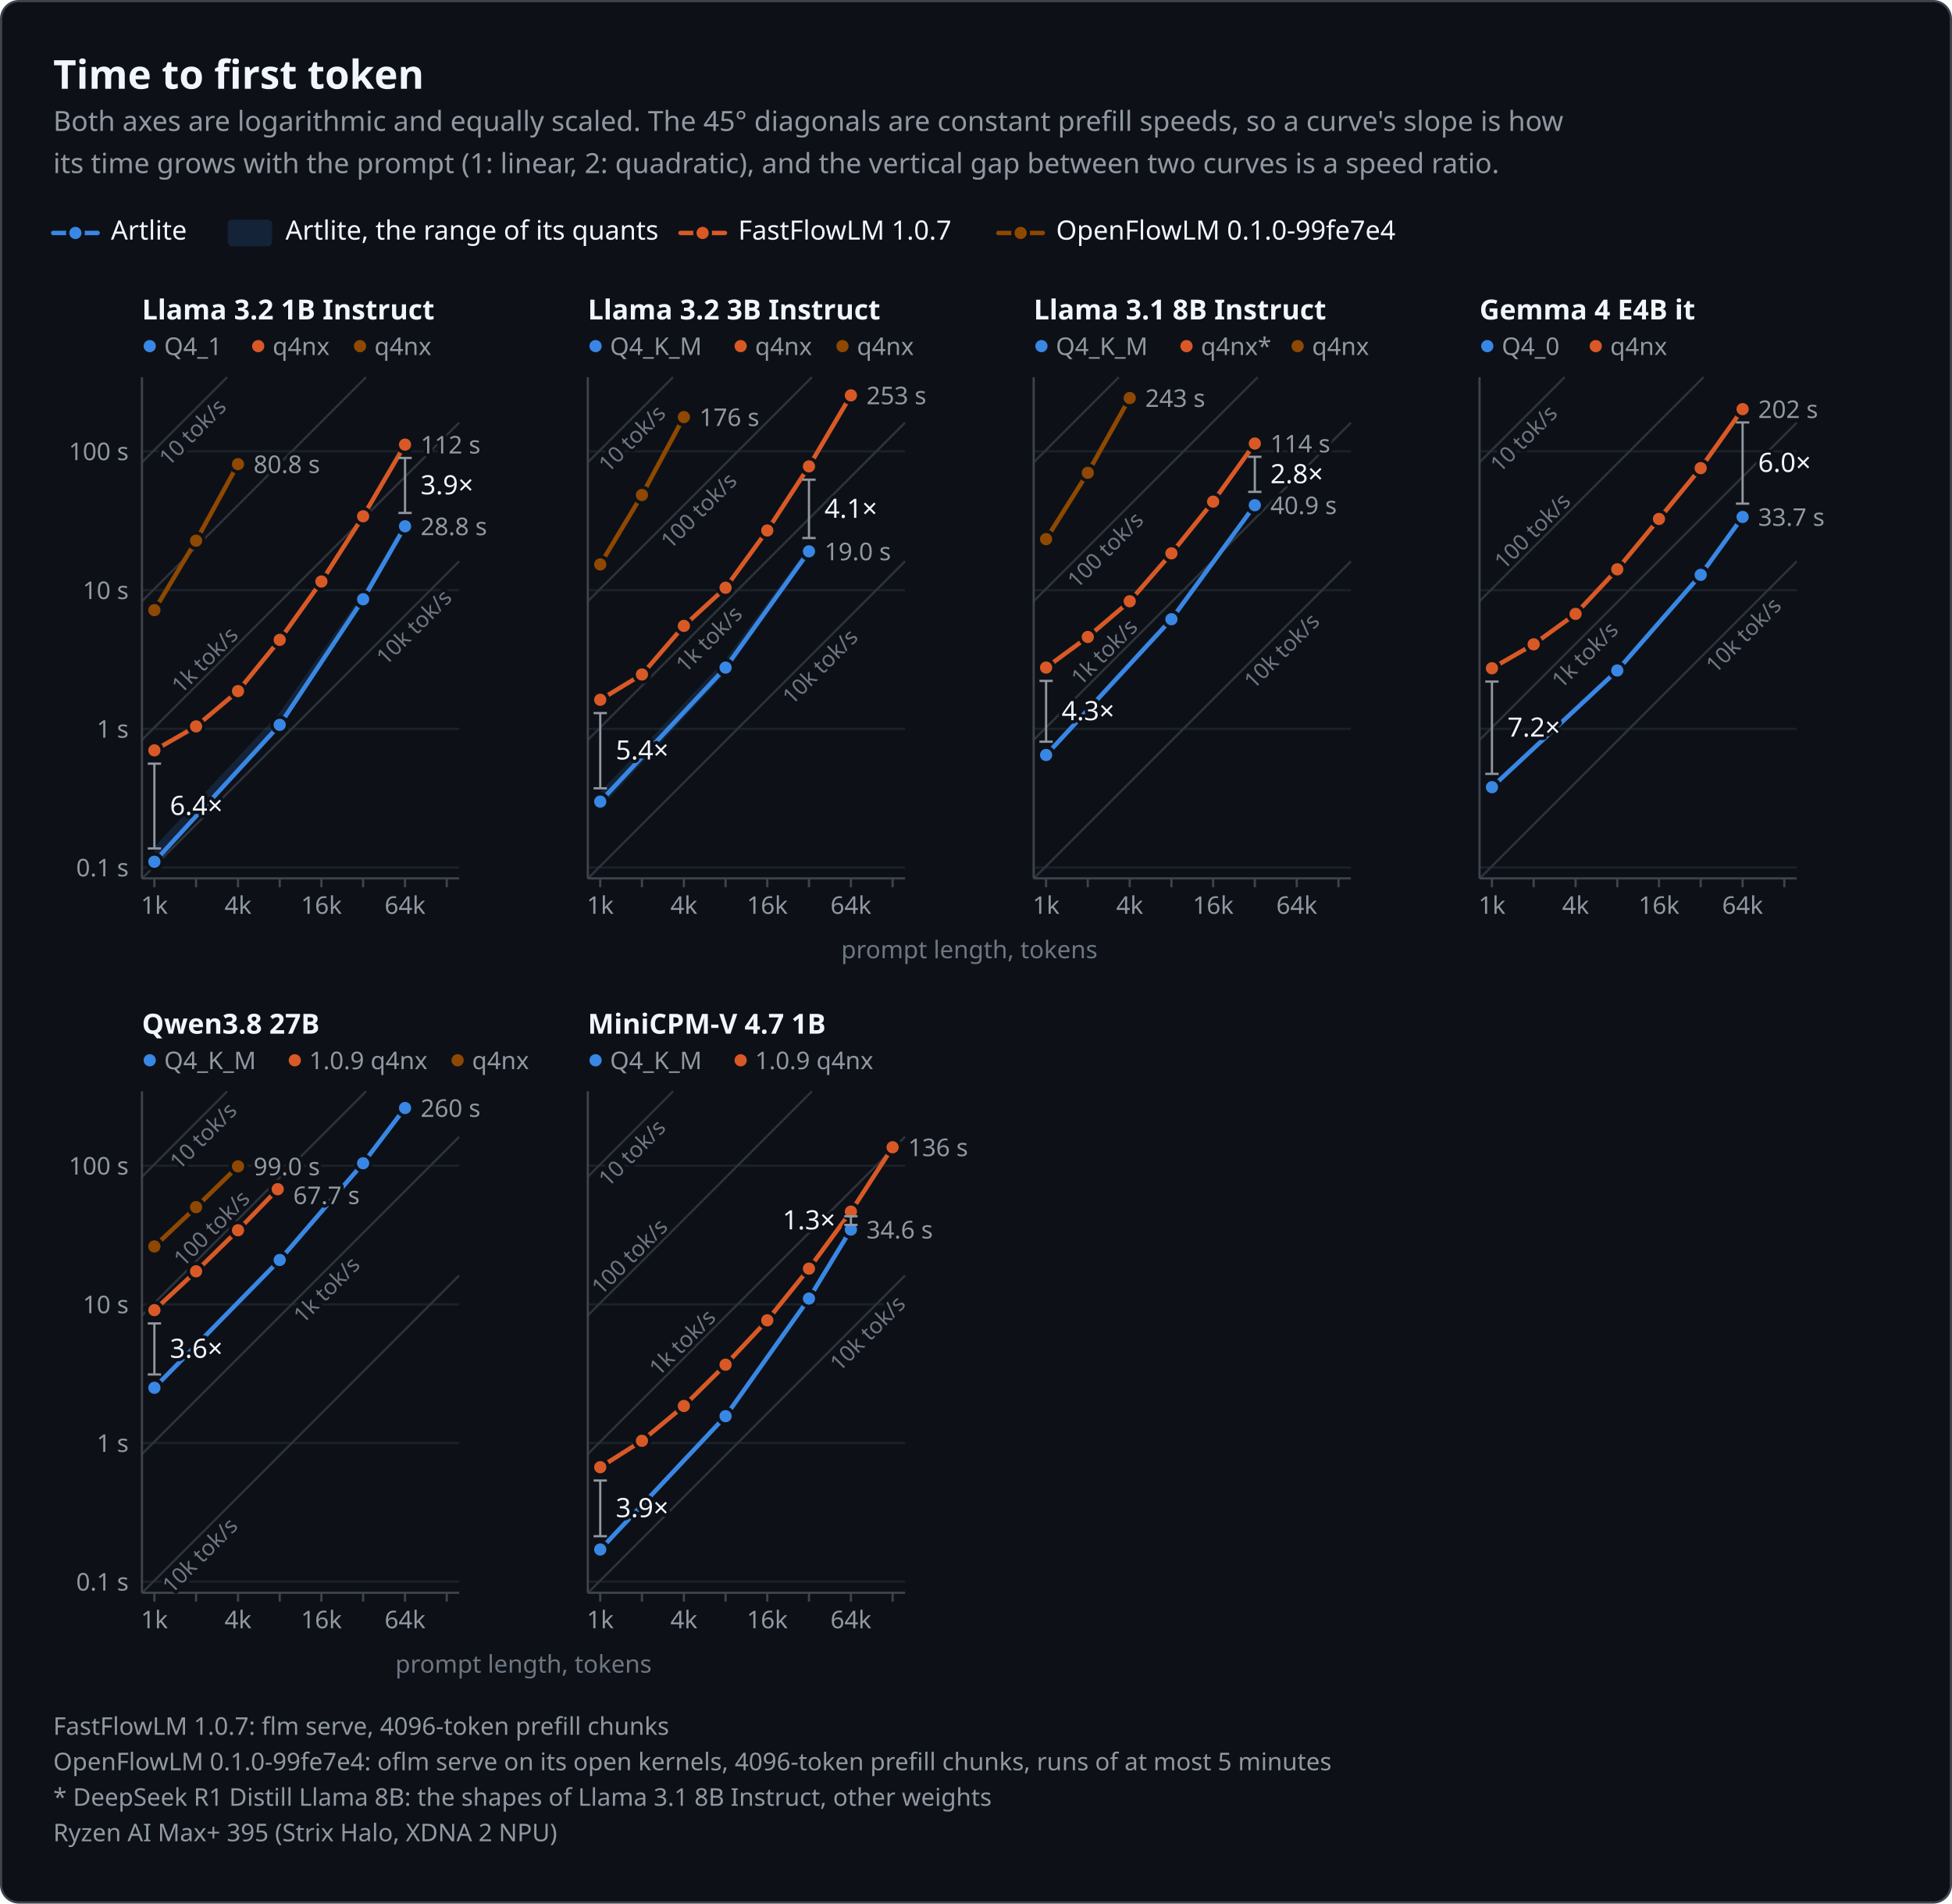
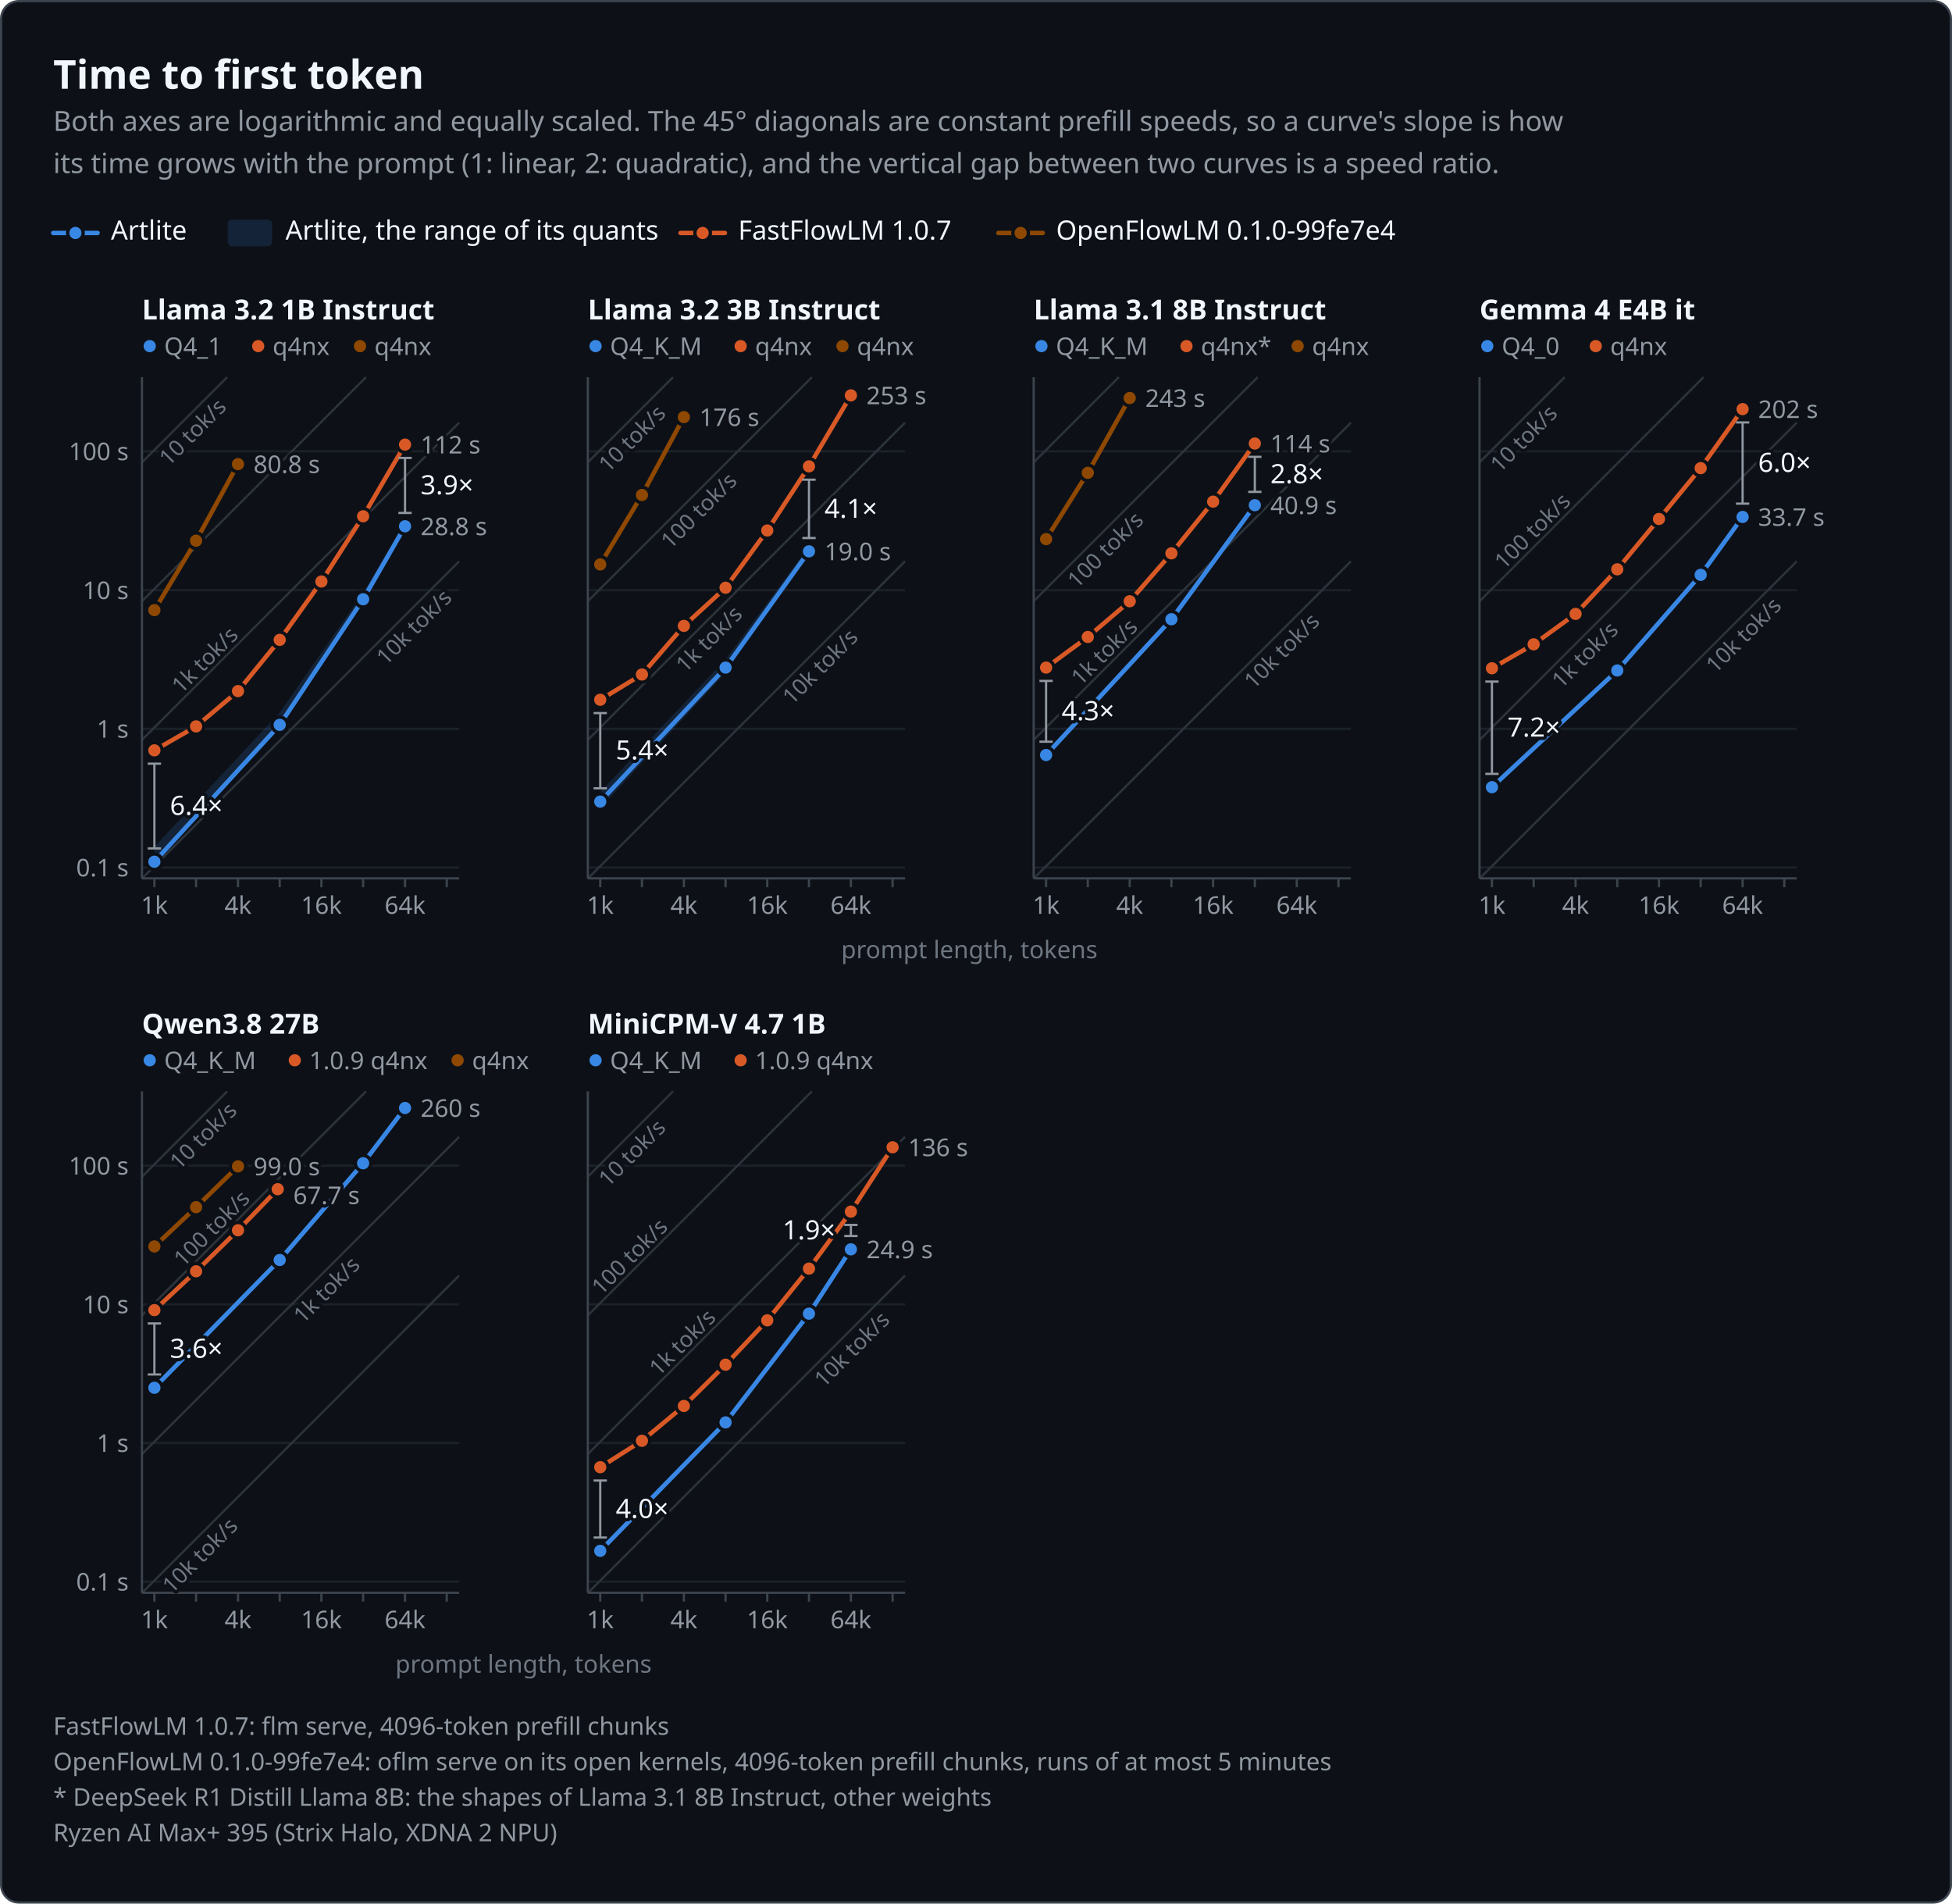
<svg xmlns="http://www.w3.org/2000/svg" width="880" height="858" viewBox="0 0 880 858" role="img" aria-labelledby="t d">
  <style>text{font-family:-apple-system, BlinkMacSystemFont, "Segoe UI", "Noto Sans", Helvetica, Arial, sans-serif;font-size:11px;fill:#9198a1;font-variant-numeric:tabular-nums}.title{font-size:18px;font-weight:600;fill:#f0f6fc}.sub{font-size:12.5px}.h{font-size:12.5px;font-weight:600;fill:#f0f6fc}.lbl{font-size:12px;fill:#f0f6fc}.lbl2{font-size:12px}.strong{font-weight:600;fill:#f0f6fc}.muted{fill:#6e7681}.small{font-size:10px}.halo{paint-order:stroke;stroke:#0d1117;stroke-width:3px;stroke-linejoin:round}.grid{stroke:#1b2129}.axis{stroke:#3d444d}.guide{stroke:#2d333b}.bracket{stroke:#9198a1;fill:none}.ft{fill:#1c5cab}.f0{fill:#3987e5}.l0{stroke:#3987e5;stroke-width:2;fill:none;stroke-linejoin:round;stroke-linecap:round}.d0{fill:#3987e5;stroke:#0d1117;stroke-width:1.5}.b0{fill:#3987e5;fill-opacity:.16}.f1{fill:#d95926}.l1{stroke:#d95926;stroke-width:2;fill:none;stroke-linejoin:round;stroke-linecap:round}.d1{fill:#d95926;stroke:#0d1117;stroke-width:1.5}.b1{fill:#d95926;fill-opacity:.16}.f2{fill:#199e70}.l2{stroke:#199e70;stroke-width:2;fill:none;stroke-linejoin:round;stroke-linecap:round}.d2{fill:#199e70;stroke:#0d1117;stroke-width:1.5}.b2{fill:#199e70;fill-opacity:.16}.f3{fill:#8f4801}.l3{stroke:#8f4801;stroke-width:2;fill:none;stroke-linejoin:round;stroke-linecap:round}.d3{fill:#8f4801;stroke:#0d1117;stroke-width:1.5}.b3{fill:#8f4801;fill-opacity:.16}</style>
  <rect x="0.5" y="0.5" width="879" height="857" rx="8" fill="#0d1117" stroke="#3d444d" />
  <text x="24.0" y="40.0" class="title">Time to first token</text>
  <text x="24.0" y="59.0" class="sub">Both axes are logarithmic and equally scaled. The 45° diagonals are constant prefill speeds, so a curve's slope is how</text>
  <text x="24.0" y="78.0" class="sub">its time grows with the prompt (1: linear, 2: quadratic), and the vertical gap between two curves is a speed ratio.</text>
  <line x1="24.0" y1="105.0" x2="44.0" y2="105.0" class="l0" />
  <circle cx="34" cy="105" r="3.5" class="d0" />
  <text x="50.0" y="108.0" class="lbl">Artlite</text>
  <rect x="102.672" y="99" width="20" height="12" rx="2" class="b0" />
  <text x="128.7" y="108.0" class="lbl">Artlite, the range of its quants</text>
  <line x1="306.8" y1="105.0" x2="326.8" y2="105.0" class="l1" />
  <circle cx="316.756" cy="105" r="3.5" class="d1" />
  <text x="332.8" y="108.0" class="lbl">FastFlowLM 1.0.7</text>
  <line x1="450.1" y1="105.0" x2="470.1" y2="105.0" class="l3" />
  <circle cx="460.12" cy="105" r="3.5" class="d3" />
  <text x="476.1" y="108.0" class="lbl">OpenFlowLM 0.1.0-99fe7e4</text>
  <text x="64.0" y="144.0" class="h">Llama 3.2 1B Instruct</text>
  <circle cx="67.5" cy="156.0" r="3.5" class="d0" />
  <text x="74.0" y="160.0">Q4_1</text>
  <circle cx="116.4" cy="156.0" r="3.5" class="d1" />
  <text x="122.9" y="160.0">q4nx</text>
  <circle cx="162.3" cy="156.0" r="3.5" class="d3" />
  <text x="168.8" y="160.0">q4nx</text>
  <line x1="64.0" y1="391.0" x2="207.0" y2="391.0" class="grid" />
  <text x="58.0" y="395.0" text-anchor="end">0.1 s</text>
  <line x1="64.0" y1="328.5" x2="207.0" y2="328.5" class="grid" />
  <text x="58.0" y="332.5" text-anchor="end">1 s</text>
  <line x1="64.0" y1="266.0" x2="207.0" y2="266.0" class="grid" />
  <text x="58.0" y="270.0" text-anchor="end">10 s</text>
  <line x1="64.0" y1="203.4" x2="207.0" y2="203.4" class="grid" />
  <text x="58.0" y="207.4" text-anchor="end">100 s</text>
  <line x1="64.0" y1="208.4" x2="102.4" y2="170.0" class="guide" />
  <line x1="64.0" y1="271.0" x2="165.0" y2="170.0" class="guide" />
  <line x1="64.0" y1="333.5" x2="207.0" y2="190.5" class="guide" />
  <line x1="64.1" y1="395.9" x2="207.0" y2="253.0" class="guide" />
  <line x1="64.0" y1="395.9" x2="207.0" y2="395.9" class="axis" />
  <line x1="64.0" y1="170.0" x2="64.0" y2="395.9" class="axis" />
  <line x1="69.6" y1="395.9" x2="69.6" y2="399.9" class="axis" />
  <text x="69.6" y="411.9" text-anchor="middle">1k</text>
  <line x1="88.4" y1="395.9" x2="88.4" y2="399.9" class="axis" />
  <line x1="107.3" y1="395.9" x2="107.3" y2="399.9" class="axis" />
  <text x="107.3" y="411.9" text-anchor="middle">4k</text>
  <line x1="126.1" y1="395.9" x2="126.1" y2="399.9" class="axis" />
  <line x1="144.9" y1="395.9" x2="144.9" y2="399.9" class="axis" />
  <text x="144.9" y="411.9" text-anchor="middle">16k</text>
  <line x1="163.7" y1="395.9" x2="163.7" y2="399.9" class="axis" />
  <line x1="182.6" y1="395.9" x2="182.6" y2="399.9" class="axis" />
  <text x="182.6" y="411.9" text-anchor="middle">64k</text>
  <line x1="201.4" y1="395.9" x2="201.4" y2="399.9" class="axis" />
  <polygon points="69.6,381.7 126.1,321.2 163.7,267.2 182.6,235.5 182.6,237.3 163.7,270.1 126.1,326.7 69.6,388.4" class="b0" />
  <polyline points="69.6,338.2 88.4,327.4 107.3,311.5 126.1,288.4 144.9,262.1 163.7,232.7 182.6,200.4" class="l1" />
  <circle cx="69.6" cy="338.2" r="3.5" class="d1" />
  <circle cx="88.4" cy="327.4" r="3.5" class="d1" />
  <circle cx="107.3" cy="311.5" r="3.5" class="d1" />
  <circle cx="126.1" cy="288.4" r="3.5" class="d1" />
  <circle cx="144.9" cy="262.1" r="3.5" class="d1" />
  <circle cx="163.7" cy="232.7" r="3.5" class="d1" />
  <circle cx="182.6" cy="200.4" r="3.5" class="d1" />
  <polyline points="69.6,275.0 88.4,243.7 107.3,209.2" class="l3" />
  <circle cx="69.6" cy="275.0" r="3.5" class="d3" />
  <circle cx="88.4" cy="243.7" r="3.5" class="d3" />
  <circle cx="107.3" cy="209.2" r="3.5" class="d3" />
  <polyline points="69.6,388.4 126.1,326.7 163.7,270.1 182.6,237.2" class="l0" />
  <circle cx="69.6" cy="388.4" r="3.5" class="d0" />
  <circle cx="126.1" cy="326.7" r="3.5" class="d0" />
  <circle cx="163.7" cy="270.1" r="3.5" class="d0" />
  <circle cx="182.6" cy="237.2" r="3.5" class="d0" />
  <text x="189.6" y="204.4" class="halo">112 s</text>
  <text x="114.3" y="213.2" class="halo">80.8 s</text>
  <text x="189.6" y="241.2" class="halo">28.8 s</text>
  <path d="M66.6,382.4h6M69.6,382.4V344.2M66.6,344.2h6" class="bracket" />
  <text x="76.6" y="367.3" class="lbl halo">6.4×</text>
  <path d="M179.6,231.2h6M182.6,231.2V206.4M179.6,206.4h6" class="bracket" />
  <text x="189.6" y="222.8" class="lbl halo">3.9×</text>
  <text x="89.3" y="197.2" text-anchor="middle" class="muted small halo" transform="rotate(-45.0 89.3 197.2)">10 tok/s</text>
  <text x="94.8" y="299.9" text-anchor="middle" class="muted small halo" transform="rotate(-45.0 94.8 299.9)">1k tok/s</text>
  <text x="189.1" y="285.1" text-anchor="middle" class="muted small halo" transform="rotate(-45.0 189.1 285.1)">10k tok/s</text>
  <text x="265.0" y="144.0" class="h">Llama 3.2 3B Instruct</text>
  <circle cx="268.5" cy="156.0" r="3.5" class="d0" />
  <text x="275.0" y="160.0">Q4_K_M</text>
  <circle cx="333.9" cy="156.0" r="3.5" class="d1" />
  <text x="340.4" y="160.0">q4nx</text>
  <circle cx="379.8" cy="156.0" r="3.5" class="d3" />
  <text x="386.3" y="160.0">q4nx</text>
  <line x1="265.0" y1="391.0" x2="408.0" y2="391.0" class="grid" />
  <line x1="265.0" y1="328.5" x2="408.0" y2="328.5" class="grid" />
  <line x1="265.0" y1="266.0" x2="408.0" y2="266.0" class="grid" />
  <line x1="265.0" y1="203.4" x2="408.0" y2="203.4" class="grid" />
  <line x1="265.0" y1="208.4" x2="303.4" y2="170.0" class="guide" />
  <line x1="265.0" y1="271.0" x2="366.0" y2="170.0" class="guide" />
  <line x1="265.0" y1="333.5" x2="408.0" y2="190.5" class="guide" />
  <line x1="265.1" y1="395.9" x2="408.0" y2="253.0" class="guide" />
  <line x1="265.0" y1="395.9" x2="408.0" y2="395.9" class="axis" />
  <line x1="265.0" y1="170.0" x2="265.0" y2="395.9" class="axis" />
  <line x1="270.6" y1="395.9" x2="270.6" y2="399.9" class="axis" />
  <text x="270.6" y="411.9" text-anchor="middle">1k</text>
  <line x1="289.4" y1="395.9" x2="289.4" y2="399.9" class="axis" />
  <line x1="308.3" y1="395.9" x2="308.3" y2="399.9" class="axis" />
  <text x="308.3" y="411.9" text-anchor="middle">4k</text>
  <line x1="327.1" y1="395.9" x2="327.1" y2="399.9" class="axis" />
  <line x1="345.9" y1="395.9" x2="345.9" y2="399.9" class="axis" />
  <text x="345.9" y="411.9" text-anchor="middle">16k</text>
  <line x1="364.7" y1="395.9" x2="364.7" y2="399.9" class="axis" />
  <line x1="383.6" y1="395.9" x2="383.6" y2="399.9" class="axis" />
  <text x="383.6" y="411.9" text-anchor="middle">64k</text>
  <line x1="402.4" y1="395.9" x2="402.4" y2="399.9" class="axis" />
  <polygon points="270.6,357.0 327.1,297.2 364.7,246.3 364.7,249.9 327.1,303.2 270.6,364.2" class="b0" />
  <polyline points="270.6,315.4 289.4,304.0 308.3,282.1 327.1,264.9 345.9,239.1 364.7,210.2 383.6,178.2" class="l1" />
  <circle cx="270.6" cy="315.4" r="3.5" class="d1" />
  <circle cx="289.4" cy="304.0" r="3.5" class="d1" />
  <circle cx="308.3" cy="282.1" r="3.5" class="d1" />
  <circle cx="327.1" cy="264.9" r="3.5" class="d1" />
  <circle cx="345.9" cy="239.1" r="3.5" class="d1" />
  <circle cx="364.7" cy="210.2" r="3.5" class="d1" />
  <circle cx="383.6" cy="178.2" r="3.5" class="d1" />
  <polyline points="270.6,254.4 289.4,223.1 308.3,188.0" class="l3" />
  <circle cx="270.6" cy="254.4" r="3.5" class="d3" />
  <circle cx="289.4" cy="223.1" r="3.5" class="d3" />
  <circle cx="308.3" cy="188.0" r="3.5" class="d3" />
  <polyline points="270.6,361.3 327.1,300.9 364.7,248.5" class="l0" />
  <circle cx="270.6" cy="361.3" r="3.5" class="d0" />
  <circle cx="327.1" cy="300.9" r="3.5" class="d0" />
  <circle cx="364.7" cy="248.5" r="3.5" class="d0" />
  <text x="390.6" y="182.2" class="halo">253 s</text>
  <text x="315.3" y="192.0" class="halo">176 s</text>
  <text x="371.7" y="252.5" class="halo">19.0 s</text>
  <path d="M267.6,355.3h6M270.6,355.3V321.4M267.6,321.4h6" class="bracket" />
  <text x="277.6" y="342.3" class="lbl halo">5.4×</text>
  <path d="M361.7,242.5h6M364.7,242.5V216.2M361.7,216.2h6" class="bracket" />
  <text x="371.7" y="233.4" class="lbl halo">4.1×</text>
  <text x="287.4" y="200.1" text-anchor="middle" class="muted small halo" transform="rotate(-45.0 287.4 200.1)">10 tok/s</text>
  <text x="317.5" y="232.6" text-anchor="middle" class="muted small halo" transform="rotate(-45.0 317.5 232.6)">100 tok/s</text>
  <text x="322.1" y="290.5" text-anchor="middle" class="muted small halo" transform="rotate(-45.0 322.1 290.5)">1k tok/s</text>
  <text x="372.2" y="302.9" text-anchor="middle" class="muted small halo" transform="rotate(-45.0 372.2 302.9)">10k tok/s</text>
  <text x="466.0" y="144.0" class="h">Llama 3.1 8B Instruct</text>
  <circle cx="469.5" cy="156.0" r="3.5" class="d0" />
  <text x="476.0" y="160.0">Q4_K_M</text>
  <circle cx="534.9" cy="156.0" r="3.5" class="d1" />
  <text x="541.4" y="160.0">q4nx*</text>
  <circle cx="585.0" cy="156.0" r="3.5" class="d3" />
  <text x="591.5" y="160.0">q4nx</text>
  <line x1="466.0" y1="391.0" x2="609.0" y2="391.0" class="grid" />
  <line x1="466.0" y1="328.5" x2="609.0" y2="328.5" class="grid" />
  <line x1="466.0" y1="266.0" x2="609.0" y2="266.0" class="grid" />
  <line x1="466.0" y1="203.4" x2="609.0" y2="203.4" class="grid" />
  <line x1="466.0" y1="208.4" x2="504.4" y2="170.0" class="guide" />
  <line x1="466.0" y1="271.0" x2="567.0" y2="170.0" class="guide" />
  <line x1="466.0" y1="333.5" x2="609.0" y2="190.5" class="guide" />
  <line x1="466.1" y1="395.9" x2="609.0" y2="253.0" class="guide" />
  <line x1="466.0" y1="395.9" x2="609.0" y2="395.9" class="axis" />
  <line x1="466.0" y1="170.0" x2="466.0" y2="395.9" class="axis" />
  <line x1="471.6" y1="395.9" x2="471.6" y2="399.9" class="axis" />
  <text x="471.6" y="411.9" text-anchor="middle">1k</text>
  <line x1="490.4" y1="395.9" x2="490.4" y2="399.9" class="axis" />
  <line x1="509.3" y1="395.9" x2="509.3" y2="399.9" class="axis" />
  <text x="509.3" y="411.9" text-anchor="middle">4k</text>
  <line x1="528.1" y1="395.9" x2="528.1" y2="399.9" class="axis" />
  <line x1="546.9" y1="395.9" x2="546.9" y2="399.9" class="axis" />
  <text x="546.9" y="411.9" text-anchor="middle">16k</text>
  <line x1="565.7" y1="395.9" x2="565.7" y2="399.9" class="axis" />
  <line x1="584.6" y1="395.9" x2="584.6" y2="399.9" class="axis" />
  <text x="584.6" y="411.9" text-anchor="middle">64k</text>
  <line x1="603.4" y1="395.9" x2="603.4" y2="399.9" class="axis" />
  <polygon points="471.6,340.3 528.1,279.1 565.7,227.7 565.7,228.4 528.1,280.3 471.6,341.7" class="b0" />
  <polyline points="471.6,300.9 490.4,287.1 509.3,271.0 528.1,249.4 546.9,226.1 565.7,199.9" class="l1" />
  <circle cx="471.6" cy="300.9" r="3.5" class="d1" />
  <circle cx="490.4" cy="287.1" r="3.5" class="d1" />
  <circle cx="509.3" cy="271.0" r="3.5" class="d1" />
  <circle cx="528.1" cy="249.4" r="3.5" class="d1" />
  <circle cx="546.9" cy="226.1" r="3.5" class="d1" />
  <circle cx="565.7" cy="199.9" r="3.5" class="d1" />
  <polyline points="471.6,243.0 490.4,213.1 509.3,179.4" class="l3" />
  <circle cx="471.6" cy="243.0" r="3.5" class="d3" />
  <circle cx="490.4" cy="213.1" r="3.5" class="d3" />
  <circle cx="509.3" cy="179.4" r="3.5" class="d3" />
  <polyline points="471.6,340.3 528.1,279.1 565.7,227.7" class="l0" />
  <circle cx="471.6" cy="340.3" r="3.5" class="d0" />
  <circle cx="528.1" cy="279.1" r="3.5" class="d0" />
  <circle cx="565.7" cy="227.7" r="3.5" class="d0" />
  <text x="516.3" y="183.4" class="halo">243 s</text>
  <text x="572.7" y="203.9" class="halo">114 s</text>
  <text x="572.7" y="231.7" class="halo">40.9 s</text>
  <path d="M468.6,334.3h6M471.6,334.3V306.9M468.6,306.9h6" class="bracket" />
  <text x="478.6" y="324.6" class="lbl halo">4.3×</text>
  <path d="M562.7,221.7h6M565.7,221.7V205.9M562.7,205.9h6" class="bracket" />
  <text x="572.7" y="217.8" class="lbl halo">2.8×</text>
  <text x="500.8" y="250.3" text-anchor="middle" class="muted small halo" transform="rotate(-45.0 500.8 250.3)">100 tok/s</text>
  <text x="500.3" y="296.3" text-anchor="middle" class="muted small halo" transform="rotate(-45.0 500.3 296.3)">1k tok/s</text>
  <text x="580.3" y="295.8" text-anchor="middle" class="muted small halo" transform="rotate(-45.0 580.3 295.8)">10k tok/s</text>
  <text x="667.0" y="144.0" class="h">Gemma 4 E4B it</text>
  <circle cx="670.5" cy="156.0" r="3.5" class="d0" />
  <text x="677.0" y="160.0">Q4_0</text>
  <circle cx="719.4" cy="156.0" r="3.5" class="d1" />
  <text x="725.9" y="160.0">q4nx</text>
  <line x1="667.0" y1="391.0" x2="810.0" y2="391.0" class="grid" />
  <line x1="667.0" y1="328.5" x2="810.0" y2="328.5" class="grid" />
  <line x1="667.0" y1="266.0" x2="810.0" y2="266.0" class="grid" />
  <line x1="667.0" y1="203.4" x2="810.0" y2="203.4" class="grid" />
  <line x1="667.0" y1="208.4" x2="705.4" y2="170.0" class="guide" />
  <line x1="667.0" y1="271.0" x2="768.0" y2="170.0" class="guide" />
  <line x1="667.0" y1="333.5" x2="810.0" y2="190.5" class="guide" />
  <line x1="667.1" y1="395.9" x2="810.0" y2="253.0" class="guide" />
  <line x1="667.0" y1="395.9" x2="810.0" y2="395.9" class="axis" />
  <line x1="667.0" y1="170.0" x2="667.0" y2="395.9" class="axis" />
  <line x1="672.6" y1="395.9" x2="672.6" y2="399.9" class="axis" />
  <text x="672.6" y="411.9" text-anchor="middle">1k</text>
  <line x1="691.4" y1="395.9" x2="691.4" y2="399.9" class="axis" />
  <line x1="710.3" y1="395.9" x2="710.3" y2="399.9" class="axis" />
  <text x="710.3" y="411.9" text-anchor="middle">4k</text>
  <line x1="729.1" y1="395.9" x2="729.1" y2="399.9" class="axis" />
  <line x1="747.9" y1="395.9" x2="747.9" y2="399.9" class="axis" />
  <text x="747.9" y="411.9" text-anchor="middle">16k</text>
  <line x1="766.7" y1="395.9" x2="766.7" y2="399.9" class="axis" />
  <line x1="785.6" y1="395.9" x2="785.6" y2="399.9" class="axis" />
  <text x="785.6" y="411.9" text-anchor="middle">64k</text>
  <line x1="804.4" y1="395.9" x2="804.4" y2="399.9" class="axis" />
  <polyline points="672.6,301.2 691.4,290.4 710.3,276.7 729.1,256.6 747.9,233.9 766.7,211.0 785.6,184.4" class="l1" />
  <circle cx="672.6" cy="301.2" r="3.5" class="d1" />
  <circle cx="691.4" cy="290.4" r="3.5" class="d1" />
  <circle cx="710.3" cy="276.7" r="3.5" class="d1" />
  <circle cx="729.1" cy="256.6" r="3.5" class="d1" />
  <circle cx="747.9" cy="233.9" r="3.5" class="d1" />
  <circle cx="766.7" cy="211.0" r="3.5" class="d1" />
  <circle cx="785.6" cy="184.4" r="3.5" class="d1" />
  <polyline points="672.6,354.8 729.1,302.2 766.7,259.1 785.6,233.0" class="l0" />
  <circle cx="672.6" cy="354.8" r="3.5" class="d0" />
  <circle cx="729.1" cy="302.2" r="3.5" class="d0" />
  <circle cx="766.7" cy="259.1" r="3.5" class="d0" />
  <circle cx="785.6" cy="233.0" r="3.5" class="d0" />
  <text x="792.6" y="188.4" class="halo">202 s</text>
  <text x="792.6" y="237.0" class="halo">33.7 s</text>
  <path d="M669.6,348.8h6M672.6,348.8V307.2M669.6,307.2h6" class="bracket" />
  <text x="679.6" y="332.0" class="lbl halo">7.2×</text>
  <path d="M782.6,227.0h6M785.6,227.0V190.4M782.6,190.4h6" class="bracket" />
  <text x="792.6" y="212.7" class="lbl halo">6.0×</text>
  <text x="689.4" y="200.1" text-anchor="middle" class="muted small halo" transform="rotate(-45.0 689.4 200.1)">10 tok/s</text>
  <text x="693.3" y="241.8" text-anchor="middle" class="muted small halo" transform="rotate(-45.0 693.3 241.8)">100 tok/s</text>
  <text x="717.0" y="297.6" text-anchor="middle" class="muted small halo" transform="rotate(-45.0 717.0 297.6)">1k tok/s</text>
  <text x="788.5" y="288.7" text-anchor="middle" class="muted small halo" transform="rotate(-45.0 788.5 288.7)">10k tok/s</text>
  <text x="437.0" y="431.9" text-anchor="middle" class="muted">prompt length, tokens</text>
  <text x="64.0" y="465.9" class="h">Qwen3.8 27B</text>
  <circle cx="67.5" cy="477.9" r="3.5" class="d0" />
  <text x="74.0" y="481.9">Q4_K_M</text>
  <circle cx="132.9" cy="477.9" r="3.5" class="d1" />
  <text x="139.4" y="481.9">1.0.9 q4nx</text>
  <circle cx="206.3" cy="477.9" r="3.5" class="d3" />
  <text x="212.8" y="481.9">q4nx</text>
  <line x1="64.0" y1="712.9" x2="207.0" y2="712.9" class="grid" />
  <text x="58.0" y="716.9" text-anchor="end">0.1 s</text>
  <line x1="64.0" y1="650.4" x2="207.0" y2="650.4" class="grid" />
  <text x="58.0" y="654.4" text-anchor="end">1 s</text>
  <line x1="64.0" y1="587.9" x2="207.0" y2="587.9" class="grid" />
  <text x="58.0" y="591.9" text-anchor="end">10 s</text>
  <line x1="64.0" y1="525.4" x2="207.0" y2="525.4" class="grid" />
  <text x="58.0" y="529.4" text-anchor="end">100 s</text>
  <line x1="64.0" y1="530.4" x2="102.4" y2="491.9" class="guide" />
  <line x1="64.0" y1="592.9" x2="165.0" y2="491.9" class="guide" />
  <line x1="64.0" y1="655.4" x2="207.0" y2="512.4" class="guide" />
  <line x1="64.1" y1="717.9" x2="207.0" y2="574.9" class="guide" />
  <line x1="64.0" y1="717.9" x2="207.0" y2="717.9" class="axis" />
  <line x1="64.0" y1="491.9" x2="64.0" y2="717.9" class="axis" />
  <line x1="69.6" y1="717.9" x2="69.6" y2="721.9" class="axis" />
  <text x="69.6" y="733.9" text-anchor="middle">1k</text>
  <line x1="88.4" y1="717.9" x2="88.4" y2="721.9" class="axis" />
  <line x1="107.3" y1="717.9" x2="107.3" y2="721.9" class="axis" />
  <text x="107.3" y="733.9" text-anchor="middle">4k</text>
  <line x1="126.1" y1="717.9" x2="126.1" y2="721.9" class="axis" />
  <line x1="144.9" y1="717.9" x2="144.9" y2="721.9" class="axis" />
  <text x="144.9" y="733.9" text-anchor="middle">16k</text>
  <line x1="163.7" y1="717.9" x2="163.7" y2="721.9" class="axis" />
  <line x1="182.6" y1="717.9" x2="182.6" y2="721.9" class="axis" />
  <text x="182.6" y="733.9" text-anchor="middle">64k</text>
  <line x1="201.4" y1="717.9" x2="201.4" y2="721.9" class="axis" />
  <polyline points="69.6,590.5 88.4,573.0 107.3,554.5 125.2,536.0" class="l1" />
  <circle cx="69.6" cy="590.5" r="3.5" class="d1" />
  <circle cx="88.4" cy="573.0" r="3.5" class="d1" />
  <circle cx="107.3" cy="554.5" r="3.5" class="d1" />
  <circle cx="125.2" cy="536.0" r="3.5" class="d1" />
  <polyline points="69.6,561.8 88.4,544.1 107.3,525.7" class="l3" />
  <circle cx="69.6" cy="561.8" r="3.5" class="d3" />
  <circle cx="88.4" cy="544.1" r="3.5" class="d3" />
  <circle cx="107.3" cy="525.7" r="3.5" class="d3" />
  <polyline points="69.6,625.5 126.1,567.9 163.7,524.3 182.6,499.4" class="l0" />
  <circle cx="69.6" cy="625.5" r="3.5" class="d0" />
  <circle cx="126.1" cy="567.9" r="3.5" class="d0" />
  <circle cx="163.7" cy="524.3" r="3.5" class="d0" />
  <circle cx="182.6" cy="499.4" r="3.5" class="d0" />
  <text x="189.6" y="503.4" class="halo">260 s</text>
  <text x="114.3" y="529.7" class="halo">99.0 s</text>
  <text x="132.2" y="542.7" class="halo">67.7 s</text>
  <path d="M66.6,619.5h6M69.6,619.5V596.5M66.6,596.5h6" class="bracket" />
  <text x="76.6" y="612.0" class="lbl halo">3.6×</text>
  <text x="94.1" y="514.4" text-anchor="middle" class="muted small halo" transform="rotate(-45.0 94.1 514.4)">10 tok/s</text>
  <text x="97.9" y="556.1" text-anchor="middle" class="muted small halo" transform="rotate(-45.0 97.9 556.1)">100 tok/s</text>
  <text x="149.7" y="583.8" text-anchor="middle" class="muted small halo" transform="rotate(-45.0 149.7 583.8)">1k tok/s</text>
  <text x="92.6" y="703.5" text-anchor="middle" class="muted small halo" transform="rotate(-45.0 92.6 703.5)">10k tok/s</text>
  <text x="265.0" y="465.9" class="h">MiniCPM-V 4.7 1B</text>
  <circle cx="268.5" cy="477.9" r="3.5" class="d0" />
  <text x="275.0" y="481.9">Q4_K_M</text>
  <circle cx="333.9" cy="477.9" r="3.5" class="d1" />
  <text x="340.4" y="481.9">1.0.9 q4nx</text>
  <line x1="265.0" y1="712.9" x2="408.0" y2="712.9" class="grid" />
  <line x1="265.0" y1="650.4" x2="408.0" y2="650.4" class="grid" />
  <line x1="265.0" y1="587.9" x2="408.0" y2="587.9" class="grid" />
  <line x1="265.0" y1="525.4" x2="408.0" y2="525.4" class="grid" />
  <line x1="265.0" y1="530.4" x2="303.4" y2="491.9" class="guide" />
  <line x1="265.0" y1="592.9" x2="366.0" y2="491.9" class="guide" />
  <line x1="265.0" y1="655.4" x2="408.0" y2="512.4" class="guide" />
  <line x1="265.1" y1="717.9" x2="408.0" y2="574.9" class="guide" />
  <line x1="265.0" y1="717.9" x2="408.0" y2="717.9" class="axis" />
  <line x1="265.0" y1="491.9" x2="265.0" y2="717.9" class="axis" />
  <line x1="270.6" y1="717.9" x2="270.6" y2="721.9" class="axis" />
  <text x="270.6" y="733.9" text-anchor="middle">1k</text>
  <line x1="289.4" y1="717.9" x2="289.4" y2="721.9" class="axis" />
  <line x1="308.3" y1="717.9" x2="308.3" y2="721.9" class="axis" />
  <text x="308.3" y="733.9" text-anchor="middle">4k</text>
  <line x1="327.1" y1="717.9" x2="327.1" y2="721.9" class="axis" />
  <line x1="345.9" y1="717.9" x2="345.9" y2="721.9" class="axis" />
  <text x="345.9" y="733.9" text-anchor="middle">16k</text>
  <line x1="364.7" y1="717.9" x2="364.7" y2="721.9" class="axis" />
  <line x1="383.6" y1="717.9" x2="383.6" y2="721.9" class="axis" />
  <text x="383.6" y="733.9" text-anchor="middle">64k</text>
  <line x1="402.4" y1="717.9" x2="402.4" y2="721.9" class="axis" />
  <polyline points="270.6,661.3 289.4,649.4 308.3,633.7 327.1,615.1 345.9,595.1 364.7,571.8 383.6,546.1 402.4,517.1" class="l1" />
  <circle cx="270.6" cy="661.3" r="3.5" class="d1" />
  <circle cx="289.4" cy="649.4" r="3.5" class="d1" />
  <circle cx="308.3" cy="633.7" r="3.5" class="d1" />
  <circle cx="327.1" cy="615.1" r="3.5" class="d1" />
  <circle cx="345.9" cy="595.1" r="3.5" class="d1" />
  <circle cx="364.7" cy="571.8" r="3.5" class="d1" />
  <circle cx="383.6" cy="546.1" r="3.5" class="d1" />
  <circle cx="402.4" cy="517.1" r="3.5" class="d1" />
-   <polyline points="270.6,698.4 327.1,638.3 364.7,585.3 383.6,554.2" class="l0" />
-   <circle cx="270.6" cy="698.4" r="3.5" class="d0" />
-   <circle cx="327.1" cy="638.3" r="3.5" class="d0" />
-   <circle cx="364.7" cy="585.3" r="3.5" class="d0" />
-   <circle cx="383.6" cy="554.2" r="3.5" class="d0" />
+   <polyline points="270.6,699.0 327.1,641.1 364.7,592.1 383.6,563.1" class="l0" />
+   <circle cx="270.6" cy="699.0" r="3.5" class="d0" />
+   <circle cx="327.1" cy="641.1" r="3.5" class="d0" />
+   <circle cx="364.7" cy="592.1" r="3.5" class="d0" />
+   <circle cx="383.6" cy="563.1" r="3.5" class="d0" />
  <text x="409.4" y="521.1" class="halo">136 s</text>
-   <text x="390.6" y="558.2" class="halo">34.6 s</text>
-   <path d="M267.6,692.4h6M270.6,692.4V667.3M267.6,667.3h6" class="bracket" />
-   <text x="277.6" y="683.8" class="lbl halo">3.9×</text>
-   <path d="M380.6,548.2h6M383.6,548.2V552.1M380.6,552.1h6" class="bracket" />
-   <text x="376.6" y="554.1" text-anchor="end" class="lbl halo">1.3×</text>
+   <text x="390.6" y="567.1" class="halo">24.9 s</text>
+   <path d="M267.6,693.0h6M270.6,693.0V667.3M267.6,667.3h6" class="bracket" />
+   <text x="277.6" y="684.2" class="lbl halo">4.0×</text>
+   <path d="M380.6,557.1h6M383.6,557.1V552.1M380.6,552.1h6" class="bracket" />
+   <text x="376.6" y="558.6" text-anchor="end" class="lbl halo">1.9×</text>
  <text x="287.4" y="522.1" text-anchor="middle" class="muted small halo" transform="rotate(-45.0 287.4 522.1)">10 tok/s</text>
  <text x="286.3" y="568.8" text-anchor="middle" class="muted small halo" transform="rotate(-45.0 286.3 568.8)">100 tok/s</text>
  <text x="310.1" y="607.5" text-anchor="middle" class="muted small halo" transform="rotate(-45.0 310.1 607.5)">1k tok/s</text>
-   <text x="393.6" y="603.4" text-anchor="middle" class="muted small halo" transform="rotate(-45.0 393.6 603.4)">10k tok/s</text>
+   <text x="386.5" y="610.6" text-anchor="middle" class="muted small halo" transform="rotate(-45.0 386.5 610.6)">10k tok/s</text>
  <text x="236.0" y="753.9" text-anchor="middle" class="muted">prompt length, tokens</text>
  <text x="24.0" y="781.9">FastFlowLM 1.0.7: flm serve, 4096-token prefill chunks</text>
  <text x="24.0" y="797.9">OpenFlowLM 0.1.0-99fe7e4: oflm serve on its open kernels, 4096-token prefill chunks, runs of at most 5 minutes</text>
  <text x="24.0" y="813.9">* DeepSeek R1 Distill Llama 8B: the shapes of Llama 3.1 8B Instruct, other weights</text>
  <text x="24.0" y="829.9">Ryzen AI Max+ 395 (Strix Halo, XDNA 2 NPU)</text>
</svg>
